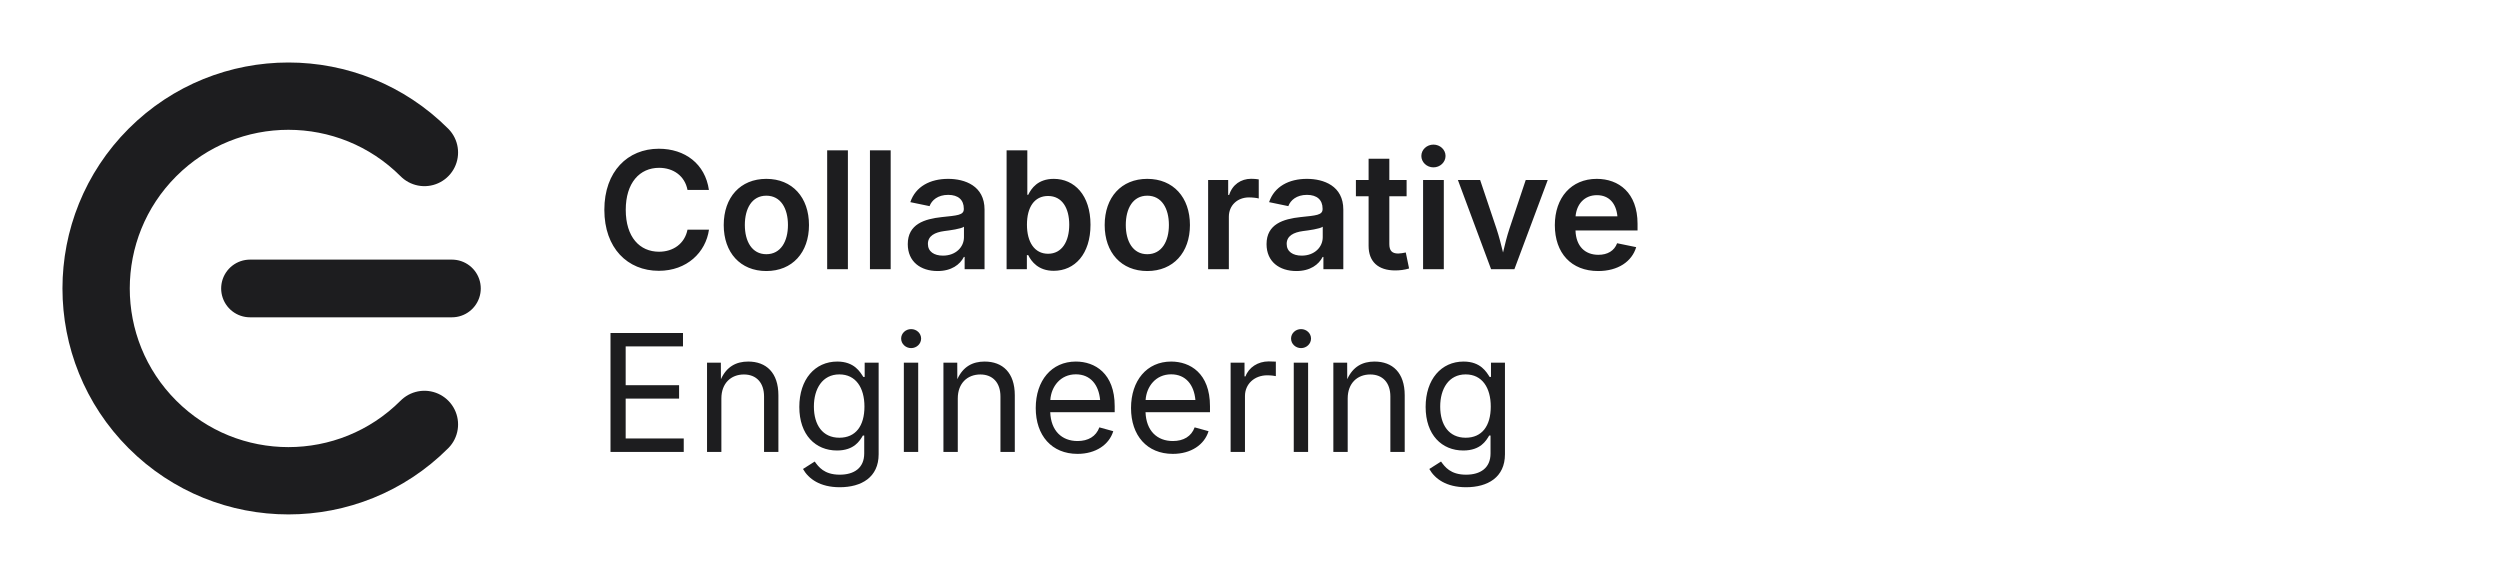
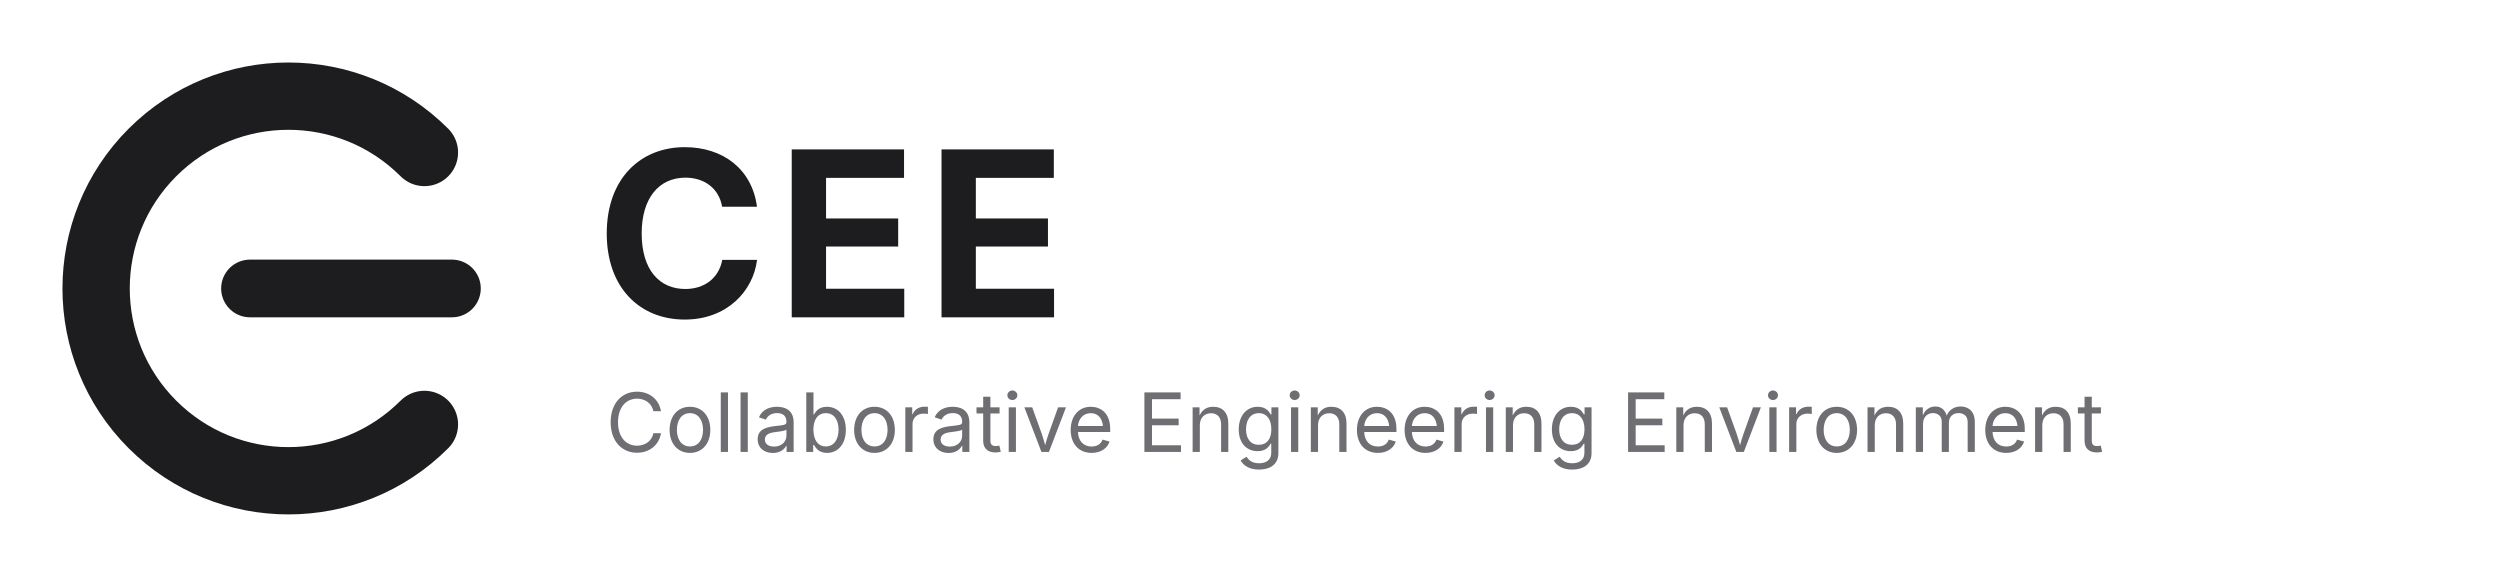
- <svg xmlns="http://www.w3.org/2000/svg" viewBox="0 0 520 120" role="img" aria-label="Collaborative Engineering">
+ <svg xmlns="http://www.w3.org/2000/svg" viewBox="0 0 520 120" role="img" aria-label="CEE – Collaborative Engineering Environment">
  <style>
-     .m { stroke: #1d1d1f; } .t { fill: #1d1d1f; }
-     @media (prefers-color-scheme: dark) { .m { stroke: #f5f5f7; } .t { fill: #f5f5f7; } }
-     .t { font-family: Inter, "Helvetica Neue", Arial, sans-serif; }
+     .m { stroke: #1d1d1f; } .t { fill: #1d1d1f; } .s { fill: #6e6e73; }
+     @media (prefers-color-scheme: dark) { .m { stroke: #f5f5f7; } .t { fill: #f5f5f7; } .s { fill: #a1a1a6; } }
+     .t, .s { font-family: Inter, "Helvetica Neue", Arial, sans-serif; }
  </style>
  <path class="m" d="M88.28 31.72 A40 40 0 1 0 88.28 88.28" fill="none" stroke-width="14" stroke-linecap="round" />
  <line class="m" x1="52" y1="60" x2="94" y2="60" stroke-width="12" stroke-linecap="round" />
-   <text class="t" x="124" y="56" font-size="34" font-weight="600">Collaborative</text>
-   <text class="t" x="124" y="94" font-size="34" font-weight="400">Engineering</text>
+   <text class="t" x="124" y="66" font-size="48" font-weight="700" letter-spacing="2">CEE</text>
+   <text class="s" x="126" y="94" font-size="17" font-weight="400">Collaborative Engineering Environment</text>
</svg>
